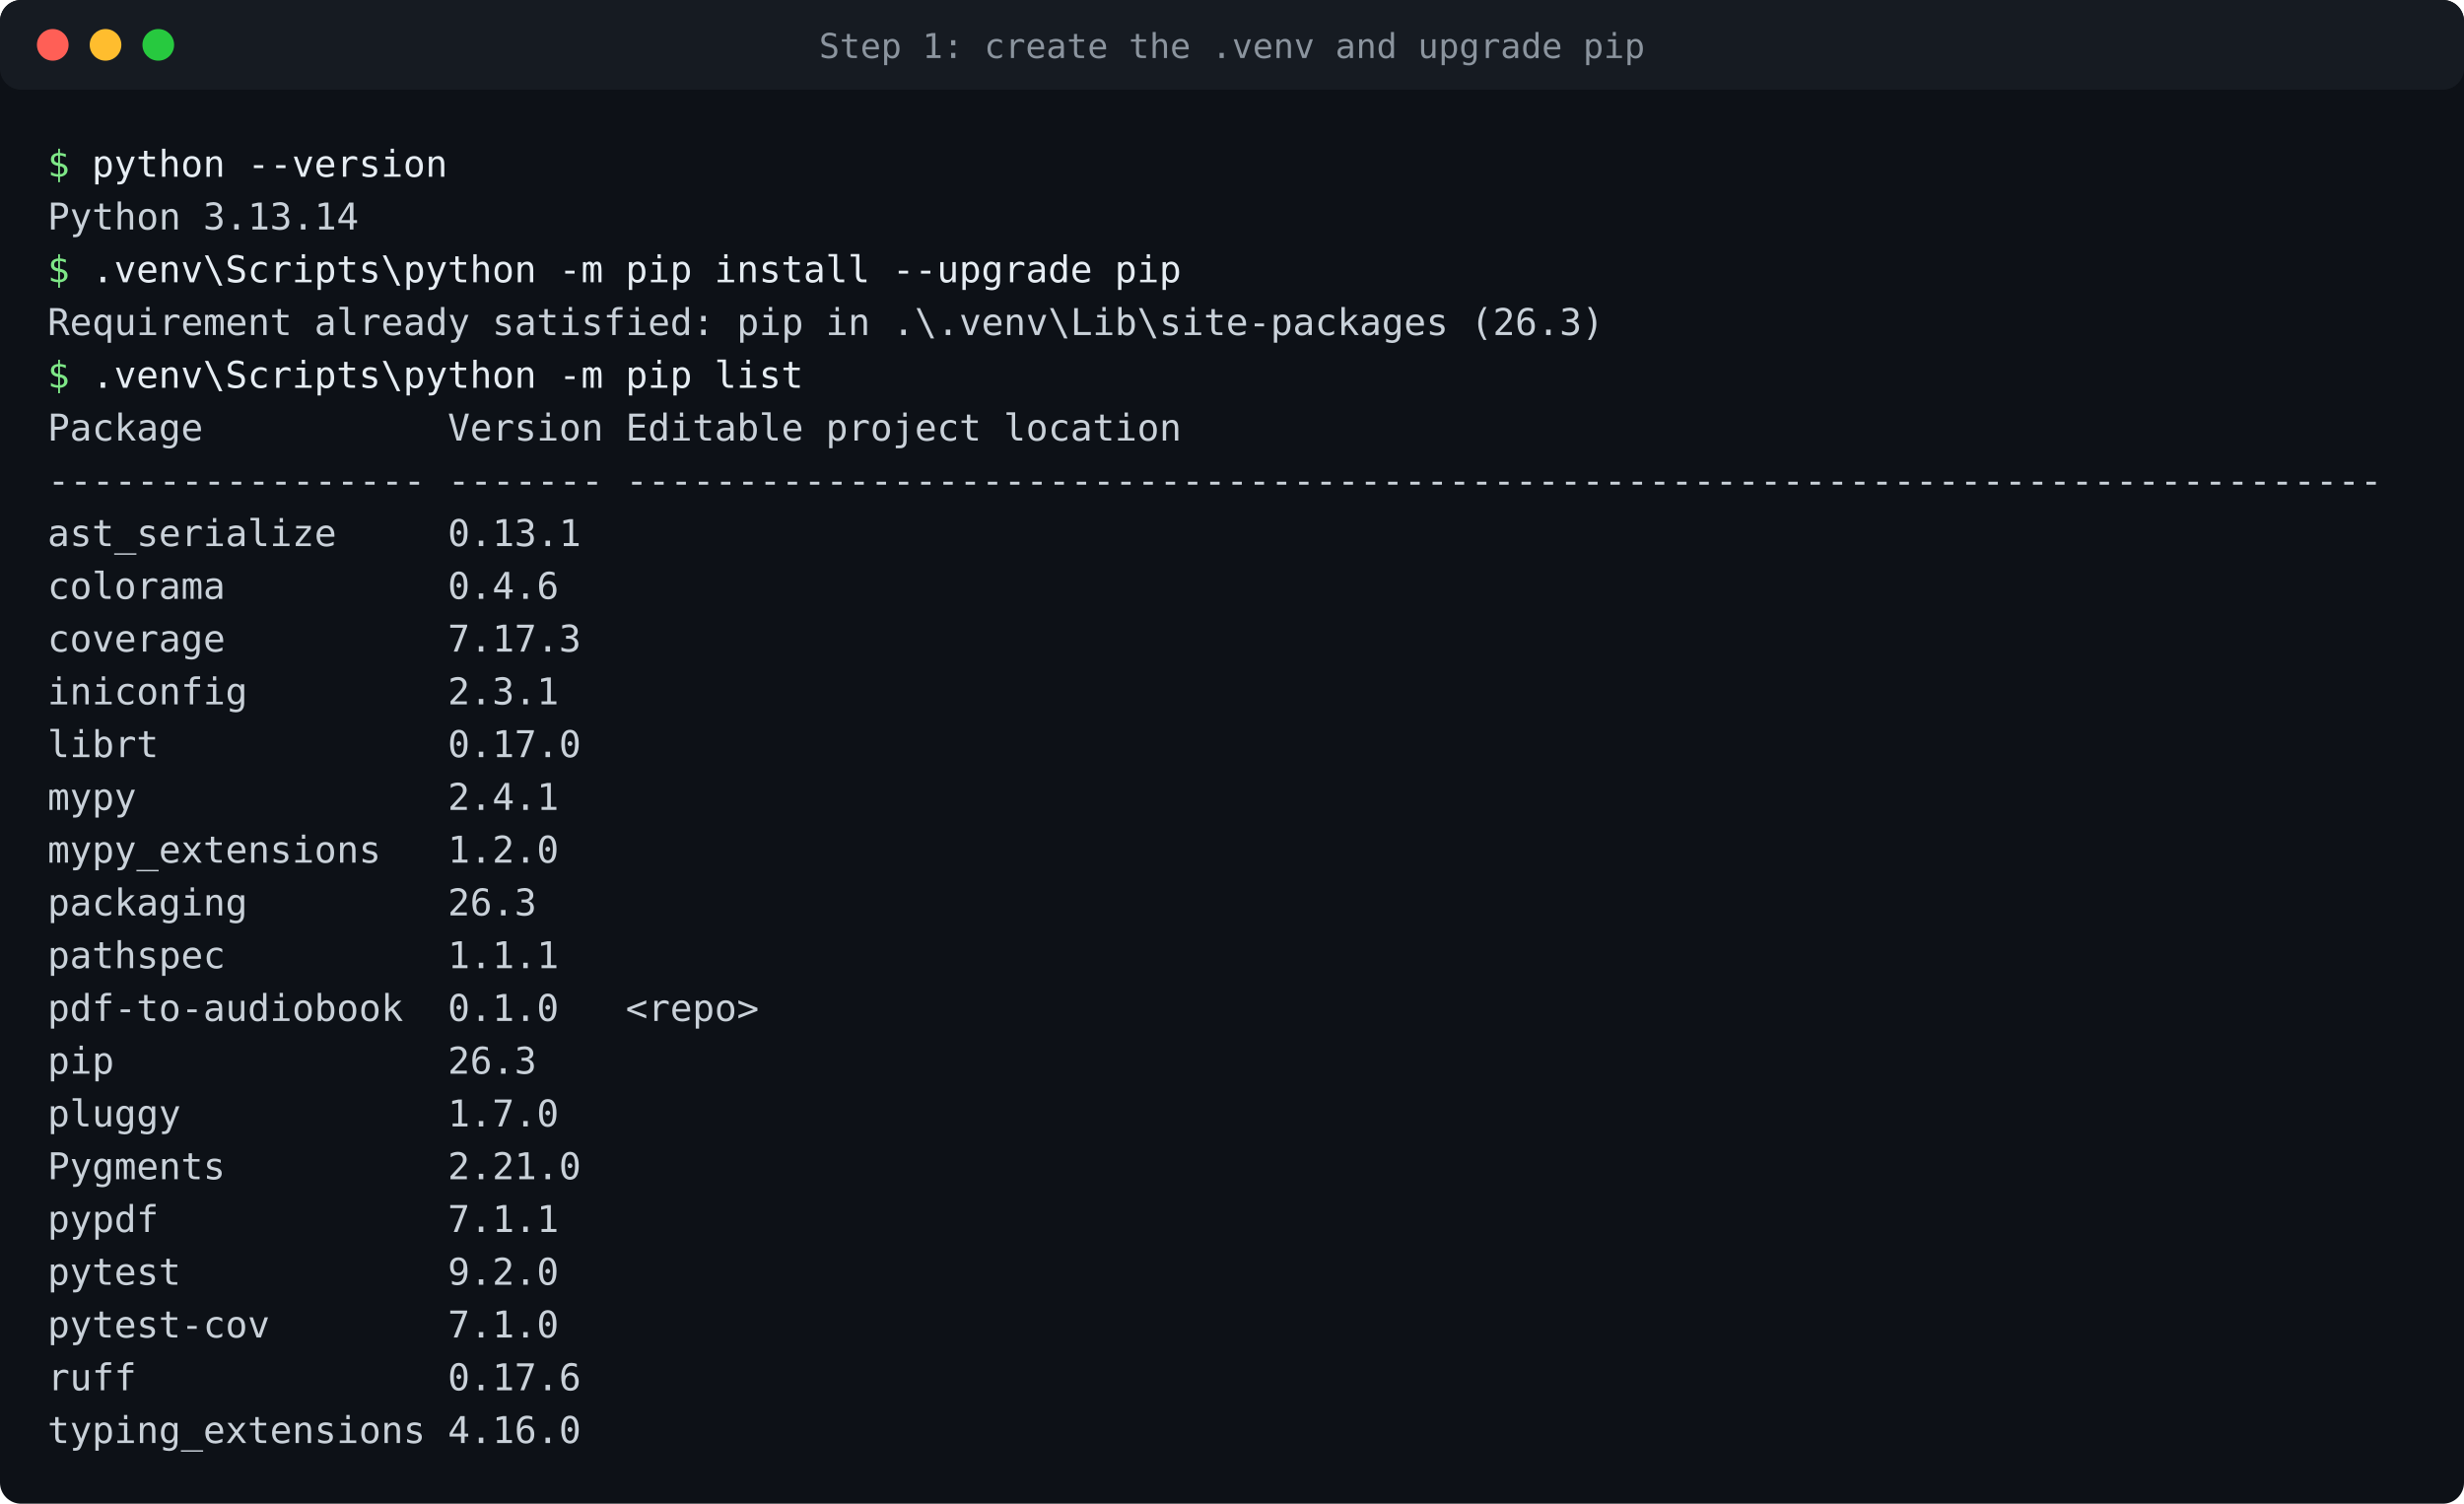
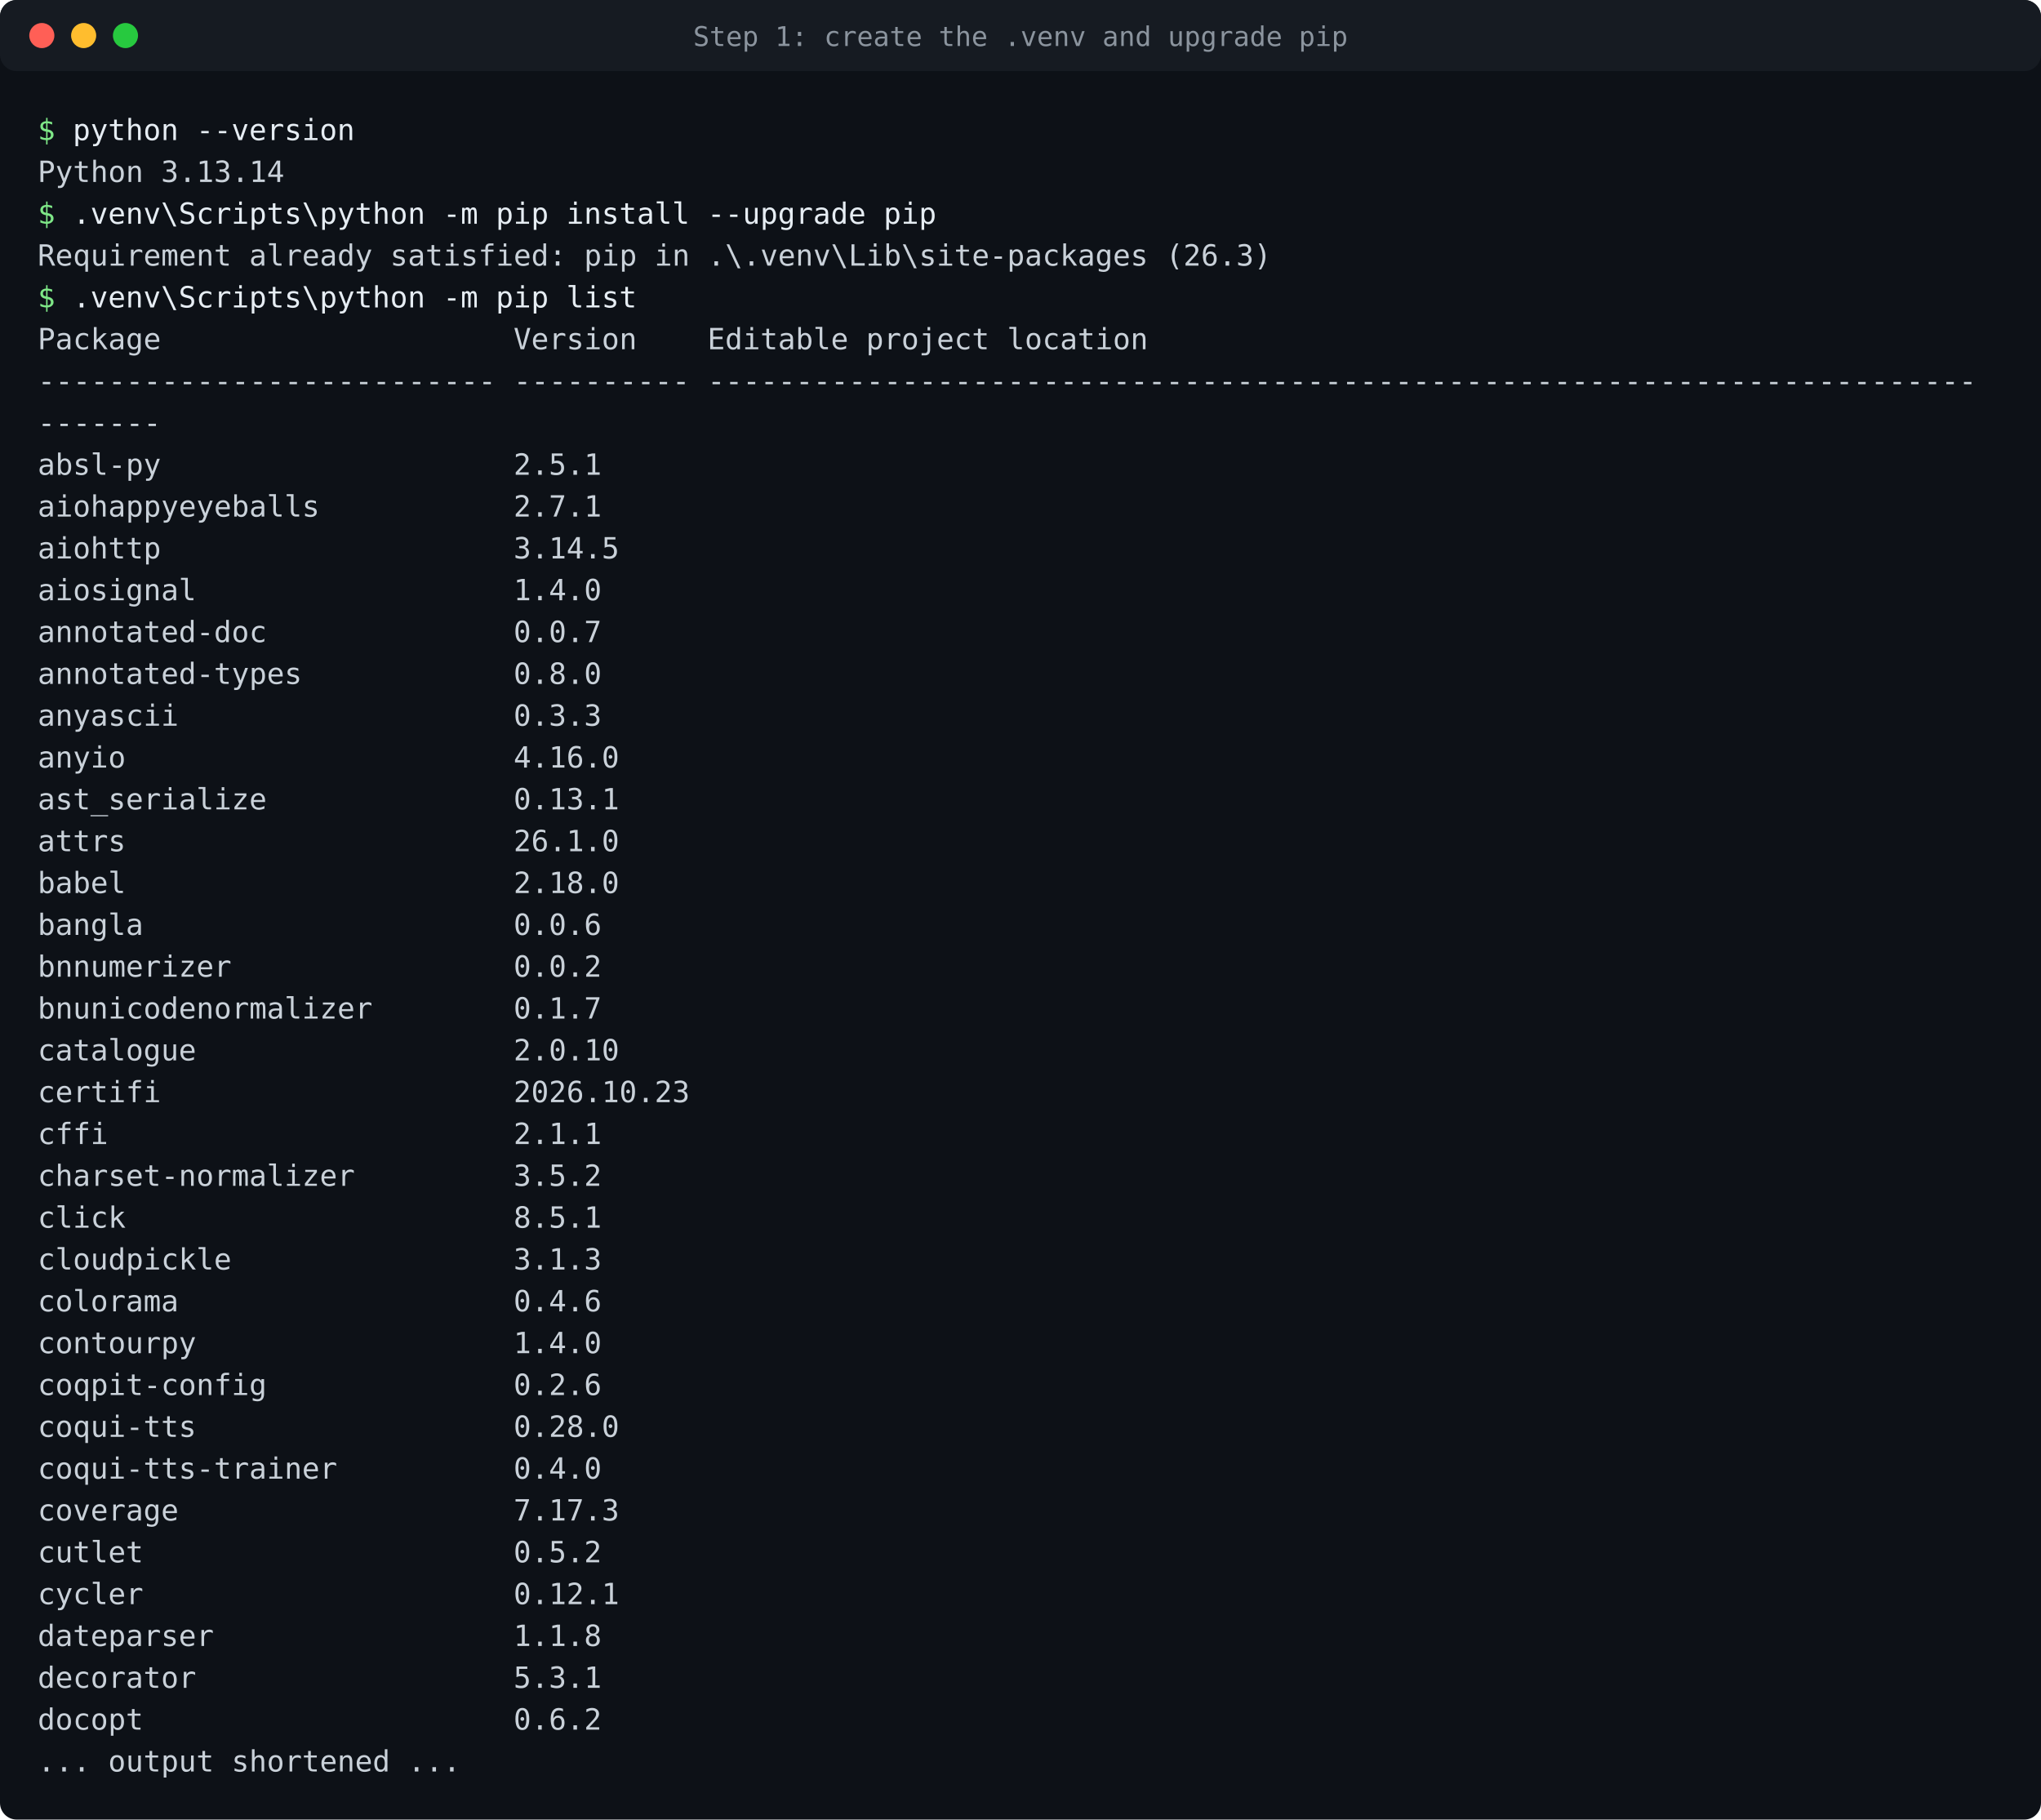
- <svg xmlns="http://www.w3.org/2000/svg" width="934" height="570" viewBox="0 0 934 570" role="img" aria-label="Step 1: create the .venv and upgrade pip">
-   <rect width="934" height="570" rx="8" fill="#0d1117" />
-   <rect width="934" height="34" rx="8" fill="#161b22" />
+ <svg xmlns="http://www.w3.org/2000/svg" width="976" height="870" viewBox="0 0 976 870" role="img" aria-label="Step 1: create the .venv and upgrade pip">
+   <rect width="976" height="870" rx="8" fill="#0d1117" />
+   <rect width="976" height="34" rx="8" fill="#161b22" />
  <circle cx="20" cy="17" r="6" fill="#ff5f56" />
  <circle cx="40" cy="17" r="6" fill="#ffbd2e" />
  <circle cx="60" cy="17" r="6" fill="#27c93f" />
-   <text x="467" y="22" fill="#8b949e" text-anchor="middle" font-family="Consolas, Menlo, monospace" font-size="13">Step 1: create the .venv and upgrade pip</text>
+   <text x="488" y="22" fill="#8b949e" text-anchor="middle" font-family="Consolas, Menlo, monospace" font-size="13">Step 1: create the .venv and upgrade pip</text>
  <g font-family="Consolas, Menlo, monospace" font-size="14">
    <text x="18" y="67" fill="#7ee787">$ </text>
    <text x="34.8" y="67" fill="#e6edf3" xml:space="preserve">python --version</text>
    <text x="18" y="87" fill="#c9d1d9" xml:space="preserve">Python 3.13.14</text>
    <text x="18" y="107" fill="#7ee787">$ </text>
    <text x="34.8" y="107" fill="#e6edf3" xml:space="preserve">.venv\Scripts\python -m pip install --upgrade pip</text>
    <text x="18" y="127" fill="#c9d1d9" xml:space="preserve">Requirement already satisfied: pip in .\.venv\Lib\site-packages (26.3)</text>
    <text x="18" y="147" fill="#7ee787">$ </text>
    <text x="34.8" y="147" fill="#e6edf3" xml:space="preserve">.venv\Scripts\python -m pip list</text>
-     <text x="18" y="167" fill="#c9d1d9" xml:space="preserve">Package           Version Editable project location</text>
-     <text x="18" y="187" fill="#c9d1d9" xml:space="preserve">----------------- ------- -------------------------------------------------------------------------------</text>
-     <text x="18" y="207" fill="#c9d1d9" xml:space="preserve">ast_serialize     0.13.1</text>
-     <text x="18" y="227" fill="#c9d1d9" xml:space="preserve">colorama          0.4.6</text>
-     <text x="18" y="247" fill="#c9d1d9" xml:space="preserve">coverage          7.17.3</text>
-     <text x="18" y="267" fill="#c9d1d9" xml:space="preserve">iniconfig         2.3.1</text>
-     <text x="18" y="287" fill="#c9d1d9" xml:space="preserve">librt             0.17.0</text>
-     <text x="18" y="307" fill="#c9d1d9" xml:space="preserve">mypy              2.4.1</text>
-     <text x="18" y="327" fill="#c9d1d9" xml:space="preserve">mypy_extensions   1.2.0</text>
-     <text x="18" y="347" fill="#c9d1d9" xml:space="preserve">packaging         26.3</text>
-     <text x="18" y="367" fill="#c9d1d9" xml:space="preserve">pathspec          1.1.1</text>
-     <text x="18" y="387" fill="#c9d1d9" xml:space="preserve">pdf-to-audiobook  0.1.0   &lt;repo&gt;</text>
-     <text x="18" y="407" fill="#c9d1d9" xml:space="preserve">pip               26.3</text>
-     <text x="18" y="427" fill="#c9d1d9" xml:space="preserve">pluggy            1.7.0</text>
-     <text x="18" y="447" fill="#c9d1d9" xml:space="preserve">Pygments          2.21.0</text>
-     <text x="18" y="467" fill="#c9d1d9" xml:space="preserve">pypdf             7.1.1</text>
-     <text x="18" y="487" fill="#c9d1d9" xml:space="preserve">pytest            9.2.0</text>
-     <text x="18" y="507" fill="#c9d1d9" xml:space="preserve">pytest-cov        7.1.0</text>
-     <text x="18" y="527" fill="#c9d1d9" xml:space="preserve">ruff              0.17.6</text>
-     <text x="18" y="547" fill="#c9d1d9" xml:space="preserve">typing_extensions 4.16.0</text>
+     <text x="18" y="167" fill="#c9d1d9" xml:space="preserve">Package                    Version    Editable project location</text>
+     <text x="18" y="187" fill="#c9d1d9" xml:space="preserve">-------------------------- ---------- ------------------------------------------------------------------------</text>
+     <text x="18" y="207" fill="#c9d1d9" xml:space="preserve">-------</text>
+     <text x="18" y="227" fill="#c9d1d9" xml:space="preserve">absl-py                    2.5.1</text>
+     <text x="18" y="247" fill="#c9d1d9" xml:space="preserve">aiohappyeyeballs           2.7.1</text>
+     <text x="18" y="267" fill="#c9d1d9" xml:space="preserve">aiohttp                    3.14.5</text>
+     <text x="18" y="287" fill="#c9d1d9" xml:space="preserve">aiosignal                  1.4.0</text>
+     <text x="18" y="307" fill="#c9d1d9" xml:space="preserve">annotated-doc              0.0.7</text>
+     <text x="18" y="327" fill="#c9d1d9" xml:space="preserve">annotated-types            0.8.0</text>
+     <text x="18" y="347" fill="#c9d1d9" xml:space="preserve">anyascii                   0.3.3</text>
+     <text x="18" y="367" fill="#c9d1d9" xml:space="preserve">anyio                      4.16.0</text>
+     <text x="18" y="387" fill="#c9d1d9" xml:space="preserve">ast_serialize              0.13.1</text>
+     <text x="18" y="407" fill="#c9d1d9" xml:space="preserve">attrs                      26.1.0</text>
+     <text x="18" y="427" fill="#c9d1d9" xml:space="preserve">babel                      2.18.0</text>
+     <text x="18" y="447" fill="#c9d1d9" xml:space="preserve">bangla                     0.0.6</text>
+     <text x="18" y="467" fill="#c9d1d9" xml:space="preserve">bnnumerizer                0.0.2</text>
+     <text x="18" y="487" fill="#c9d1d9" xml:space="preserve">bnunicodenormalizer        0.1.7</text>
+     <text x="18" y="507" fill="#c9d1d9" xml:space="preserve">catalogue                  2.0.10</text>
+     <text x="18" y="527" fill="#c9d1d9" xml:space="preserve">certifi                    2026.10.23</text>
+     <text x="18" y="547" fill="#c9d1d9" xml:space="preserve">cffi                       2.1.1</text>
+     <text x="18" y="567" fill="#c9d1d9" xml:space="preserve">charset-normalizer         3.5.2</text>
+     <text x="18" y="587" fill="#c9d1d9" xml:space="preserve">click                      8.5.1</text>
+     <text x="18" y="607" fill="#c9d1d9" xml:space="preserve">cloudpickle                3.1.3</text>
+     <text x="18" y="627" fill="#c9d1d9" xml:space="preserve">colorama                   0.4.6</text>
+     <text x="18" y="647" fill="#c9d1d9" xml:space="preserve">contourpy                  1.4.0</text>
+     <text x="18" y="667" fill="#c9d1d9" xml:space="preserve">coqpit-config              0.2.6</text>
+     <text x="18" y="687" fill="#c9d1d9" xml:space="preserve">coqui-tts                  0.28.0</text>
+     <text x="18" y="707" fill="#c9d1d9" xml:space="preserve">coqui-tts-trainer          0.4.0</text>
+     <text x="18" y="727" fill="#c9d1d9" xml:space="preserve">coverage                   7.17.3</text>
+     <text x="18" y="747" fill="#c9d1d9" xml:space="preserve">cutlet                     0.5.2</text>
+     <text x="18" y="767" fill="#c9d1d9" xml:space="preserve">cycler                     0.12.1</text>
+     <text x="18" y="787" fill="#c9d1d9" xml:space="preserve">dateparser                 1.1.8</text>
+     <text x="18" y="807" fill="#c9d1d9" xml:space="preserve">decorator                  5.3.1</text>
+     <text x="18" y="827" fill="#c9d1d9" xml:space="preserve">docopt                     0.6.2</text>
+     <text x="18" y="847" fill="#c9d1d9" xml:space="preserve">... output shortened ...</text>
  </g>
</svg>
